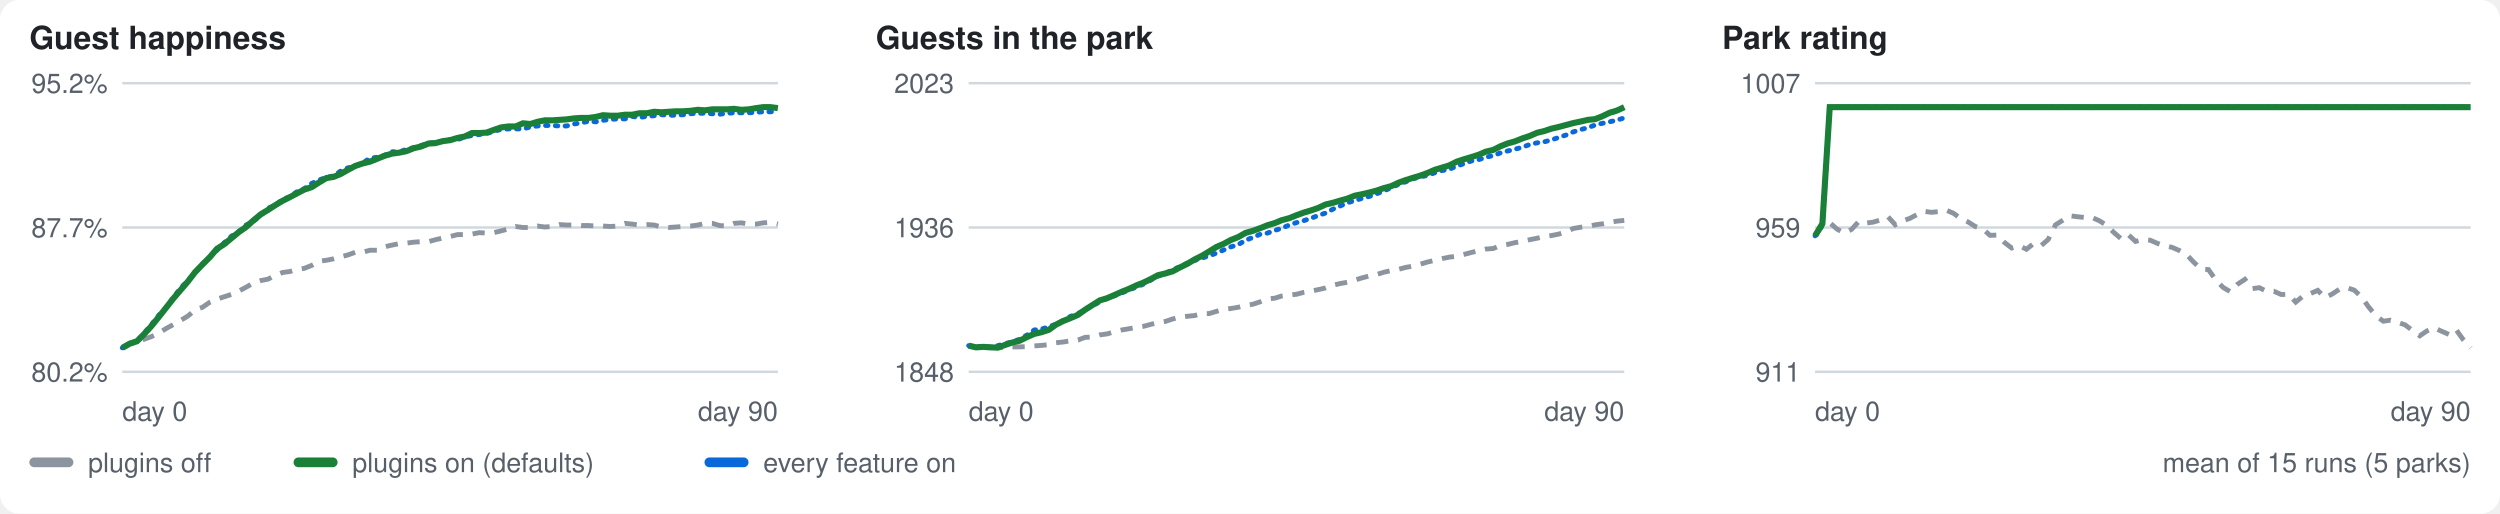
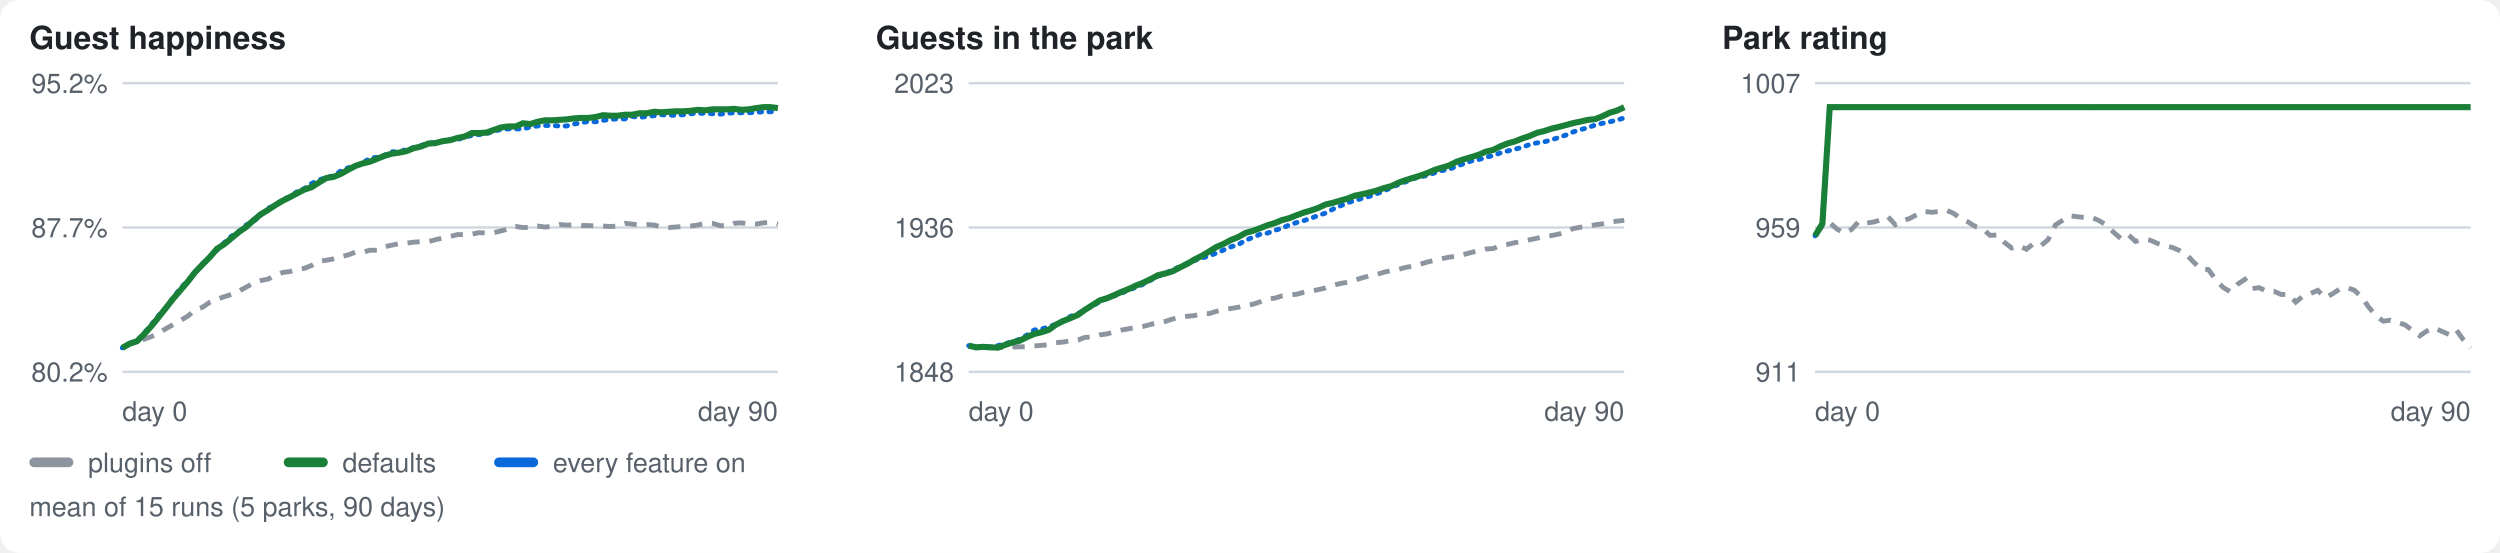
- <svg xmlns="http://www.w3.org/2000/svg" viewBox="0 0 1022 210" width="1022" height="210" font-family="-apple-system, Segoe UI, Helvetica, Arial, sans-serif">
+ <svg xmlns="http://www.w3.org/2000/svg" viewBox="0 0 1022 226" width="1022" height="226" font-family="-apple-system, Segoe UI, Helvetica, Arial, sans-serif">
  <style>
  .bg{fill:#ffffff} .ax{stroke:#d0d7de} .tx{fill:#57606a;font-size:11px} .tt{fill:#1f2328;font-size:13px;font-weight:600}
  .def{stroke:#1a7f37;fill:none;stroke-width:2.5} .all{stroke:#0969da;fill:none;stroke-width:2;stroke-dasharray:1 3;stroke-linecap:round}
  .off{stroke:#8c959f;fill:none;stroke-width:2;stroke-dasharray:5 4} .ldef{fill:#1a7f37} .lall{fill:#0969da} .loff{fill:#8c959f}
  @media (prefers-color-scheme: dark){ .bg{fill:#0d1117} .ax{stroke:#30363d} .tx{fill:#8b949e} .tt{fill:#e6edf3}
    .def{stroke:#3fb950} .ldef{fill:#3fb950} .all{stroke:#58a6ff} .lall{fill:#58a6ff} .off{stroke:#6e7681} .loff{fill:#6e7681} }
</style>
  <rect class="bg" width="100%" height="100%" rx="8" />
  <text class="tt" x="12" y="20">Guest happiness</text>
  <line class="ax" x1="50" x2="318" y1="152.0" y2="152.0" />
  <text class="tx" x="44" y="156.0" text-anchor="end">80.2%</text>
  <line class="ax" x1="50" x2="318" y1="93.0" y2="93.0" />
  <text class="tx" x="44" y="97.0" text-anchor="end">87.7%</text>
  <line class="ax" x1="50" x2="318" y1="34.0" y2="34.0" />
  <text class="tx" x="44" y="38.0" text-anchor="end">95.2%</text>
  <text class="tx" x="50" y="172">day 0</text>
  <text class="tx" x="318" y="172" text-anchor="end">day 90</text>
  <path class="off" d="M50.0,142.2L53.0,140.5L56.0,140.1L58.9,138.7L61.9,137.6L64.9,136.2L67.9,134.3L70.8,132.7L73.8,131.0L76.8,129.2L79.8,126.7L82.8,125.6L85.7,123.6L88.7,122.3L91.7,121.3L94.7,120.3L97.6,119.0L100.6,117.4L103.6,115.7L106.6,114.7L109.6,114.1L112.5,112.6L115.5,111.4L118.5,111.0L121.5,110.1L124.4,109.7L127.4,108.5L130.4,106.8L133.4,106.4L136.4,105.8L139.3,105.0L142.3,104.2L145.3,103.1L148.3,103.1L151.2,102.3L154.2,102.3L157.2,100.9L160.2,100.2L163.2,99.6L166.1,99.4L169.1,99.0L172.1,98.8L175.1,98.8L178.0,98.0L181.0,97.3L184.0,96.7L187.0,95.9L190.0,95.9L192.9,95.7L195.9,95.1L198.9,95.3L201.9,95.1L204.8,94.4L207.8,93.6L210.8,92.6L213.8,93.0L216.8,93.0L219.7,92.4L222.7,92.8L225.7,92.6L228.7,91.8L231.6,92.0L234.6,92.0L237.6,92.2L240.6,92.2L243.6,92.4L246.5,92.4L249.5,92.6L252.5,92.4L255.5,91.3L258.4,91.6L261.4,92.0L264.4,91.8L267.4,92.0L270.4,92.8L273.3,93.0L276.3,92.8L279.3,92.6L282.3,92.4L285.2,92.0L288.2,91.3L291.2,91.3L294.2,92.2L297.2,92.4L300.1,91.3L303.1,91.1L306.1,91.6L309.1,91.6L312.0,91.1L315.0,90.9L318.0,91.6" />
  <path class="all" d="M50.0,142.2L53.0,140.5L56.0,139.5L58.9,136.2L61.9,132.7L64.9,128.9L67.9,125.8L70.8,121.7L73.8,117.8L76.8,114.7L79.8,111.4L82.8,107.9L85.7,105.2L88.7,102.3L91.7,99.2L94.7,96.5L97.6,94.7L100.6,92.0L103.6,90.5L106.6,88.0L109.6,85.1L112.5,83.9L115.5,81.6L118.5,80.4L121.5,78.3L124.4,77.1L127.4,75.0L130.4,73.6L133.4,72.5L136.4,71.9L139.3,69.9L142.3,68.6L145.3,68.0L148.3,66.6L151.2,64.7L154.2,64.3L157.2,63.5L160.2,62.0L163.2,62.2L166.1,61.0L169.1,60.4L172.1,59.5L175.1,58.5L178.0,58.3L181.0,57.7L184.0,57.1L187.0,57.1L190.0,56.0L192.9,55.4L195.9,55.0L198.9,54.6L201.9,53.7L204.8,52.9L207.8,52.7L210.8,52.7L213.8,52.7L216.8,51.9L219.7,51.5L222.7,51.3L225.7,51.3L228.7,51.5L231.6,51.5L234.6,50.7L237.6,50.2L240.6,49.6L243.6,49.8L246.5,49.2L249.5,48.8L252.5,48.6L255.5,48.6L258.4,47.6L261.4,48.0L264.4,47.6L267.4,47.3L270.4,46.9L273.3,47.1L276.3,47.1L279.3,46.9L282.3,46.5L285.2,46.3L288.2,46.3L291.2,46.5L294.2,46.7L297.2,46.3L300.1,46.1L303.1,46.1L306.1,46.1L309.1,45.9L312.0,45.7L315.0,45.7L318.0,45.5" />
  <path class="def" d="M50.0,142.2L53.0,140.5L56.0,139.5L58.9,136.6L61.9,133.3L64.9,129.6L67.9,125.8L70.8,122.1L73.8,118.6L76.8,115.1L79.8,111.2L82.8,108.1L85.7,105.2L88.7,101.7L91.7,99.8L94.7,97.3L97.6,94.9L100.6,92.8L103.6,90.1L106.6,87.6L109.6,85.8L112.5,83.9L115.5,82.1L118.5,80.6L121.5,79.0L124.4,77.5L127.4,76.5L130.4,74.6L133.4,72.8L136.4,72.3L139.3,71.1L142.3,69.4L145.3,67.8L148.3,66.8L151.2,66.1L154.2,64.9L157.2,63.7L160.2,62.8L163.2,62.4L166.1,61.8L169.1,60.6L172.1,59.9L175.1,58.7L178.0,58.5L181.0,57.7L184.0,57.3L187.0,56.4L190.0,55.8L192.9,54.4L195.9,54.4L198.9,54.2L201.9,53.1L204.8,52.1L207.8,51.7L210.8,51.7L213.8,50.4L216.8,50.7L219.7,49.8L222.7,49.2L225.7,49.2L228.7,49.0L231.6,48.8L234.6,48.4L237.6,48.2L240.6,48.2L243.6,47.8L246.5,47.1L249.5,47.3L252.5,47.3L255.5,46.9L258.4,46.9L261.4,46.3L264.4,46.3L267.4,45.7L270.4,45.9L273.3,45.7L276.3,45.5L279.3,45.5L282.3,45.3L285.2,44.9L288.2,45.1L291.2,44.7L294.2,44.7L297.2,44.7L300.1,44.5L303.1,44.9L306.1,44.7L309.1,44.2L312.0,43.8L315.0,43.8L318.0,44.2" />
  <text class="tt" x="358" y="20">Guests in the park</text>
  <line class="ax" x1="396" x2="664" y1="152.0" y2="152.0" />
  <text class="tx" x="390" y="156.0" text-anchor="end">1848</text>
  <line class="ax" x1="396" x2="664" y1="93.0" y2="93.0" />
  <text class="tx" x="390" y="97.0" text-anchor="end">1936</text>
  <line class="ax" x1="396" x2="664" y1="34.0" y2="34.0" />
  <text class="tx" x="390" y="38.0" text-anchor="end">2023</text>
  <text class="tx" x="396" y="172">day 0</text>
  <text class="tx" x="664" y="172" text-anchor="end">day 90</text>
  <path class="off" d="M396.0,141.3L399.0,141.9L402.0,141.7L404.9,141.9L407.9,142.2L410.9,141.9L413.9,141.8L416.8,141.8L419.8,141.7L422.8,141.4L425.8,141.2L428.8,140.9L431.7,140.1L434.7,139.8L437.7,139.3L440.7,139.0L443.6,137.9L446.6,137.8L449.6,136.9L452.6,136.5L455.6,135.6L458.5,134.9L461.5,134.4L464.5,133.8L467.5,133.4L470.4,132.6L473.4,131.9L476.4,131.4L479.4,130.4L482.4,129.6L485.3,129.3L488.3,129.0L491.3,128.2L494.3,128.2L497.2,127.3L500.2,126.5L503.2,126.1L506.2,125.6L509.2,124.8L512.1,124.4L515.1,123.4L518.1,122.2L521.1,121.9L524.0,121.0L527.0,120.6L530.0,120.3L533.0,119.5L536.0,119.0L538.9,118.4L541.9,117.7L544.9,116.6L547.9,115.9L550.8,115.4L553.8,114.5L556.8,113.6L559.8,112.8L562.8,112.2L565.7,111.3L568.7,110.6L571.7,110.1L574.7,109.3L577.6,108.8L580.6,108.0L583.6,107.1L586.6,106.4L589.6,105.7L592.5,105.1L595.5,104.8L598.5,104.0L601.5,103.2L604.4,102.5L607.4,101.8L610.4,101.6L613.4,100.4L616.4,99.9L619.3,99.2L622.3,98.7L625.3,98.0L628.3,97.4L631.2,96.7L634.2,96.3L637.2,95.7L640.2,94.8L643.2,93.4L646.1,92.9L649.1,92.6L652.1,91.9L655.1,91.5L658.0,90.9L661.0,90.4L664.0,90.1" />
  <path class="all" d="M396.0,141.3L399.0,141.9L402.0,141.5L404.9,141.9L407.9,141.3L410.9,140.5L413.9,139.7L416.8,138.7L419.8,137.0L422.8,134.9L425.8,134.5L428.8,133.6L431.7,132.5L434.7,131.0L437.7,129.3L440.7,128.2L443.6,126.5L446.6,125.1L449.6,123.3L452.6,121.9L455.6,120.9L458.5,119.8L461.5,118.5L464.5,117.4L467.5,116.1L470.4,114.5L473.4,112.9L476.4,111.7L479.4,110.3L482.4,109.0L485.3,107.6L488.3,106.5L491.3,105.5L494.3,104.6L497.2,103.5L500.2,102.2L503.2,100.9L506.2,100.0L509.2,98.2L512.1,97.1L515.1,95.8L518.1,95.3L521.1,94.2L524.0,93.3L527.0,92.0L530.0,91.0L533.0,90.2L536.0,89.2L538.9,88.1L541.9,87.1L544.9,85.5L547.9,84.2L550.8,82.9L553.8,82.0L556.8,81.1L559.8,80.3L562.8,79.2L565.7,78.1L568.7,76.7L571.7,75.4L574.7,74.3L577.6,73.1L580.6,72.3L583.6,71.7L586.6,70.6L589.6,69.7L592.5,69.2L595.5,67.9L598.5,66.9L601.5,65.8L604.4,65.3L607.4,64.3L610.4,63.6L613.4,62.5L616.4,61.7L619.3,61.0L622.3,60.2L625.3,59.1L628.3,58.4L631.2,58.0L634.2,57.2L637.2,56.2L640.2,55.2L643.2,53.9L646.1,53.0L649.1,52.2L652.1,51.1L655.1,50.4L658.0,49.8L661.0,49.1L664.0,48.2" />
  <path class="def" d="M396.0,141.3L399.0,142.0L402.0,141.8L404.9,142.0L407.9,142.1L410.9,141.0L413.9,140.0L416.8,139.3L419.8,137.8L422.8,136.5L425.8,135.8L428.8,134.8L431.7,132.7L434.7,131.2L437.7,130.0L440.7,128.7L443.6,126.6L446.6,124.7L449.6,122.8L452.6,121.9L455.6,120.6L458.5,119.3L461.5,118.1L464.5,116.7L467.5,115.5L470.4,114.1L473.4,112.5L476.4,111.8L479.4,110.9L482.4,109.3L485.3,107.9L488.3,106.1L491.3,104.6L494.3,102.8L497.2,101.0L500.2,99.7L503.2,98.1L506.2,96.9L509.2,95.2L512.1,94.4L515.1,93.3L518.1,92.1L521.1,91.2L524.0,90.0L527.0,89.2L530.0,88.0L533.0,86.9L536.0,86.0L538.9,85.0L541.9,83.6L544.9,82.9L547.9,82.0L550.8,81.2L553.8,80.0L556.8,79.4L559.8,78.7L562.8,77.9L565.7,76.9L568.7,76.1L571.7,74.7L574.7,73.6L577.6,72.7L580.6,71.8L583.6,70.7L586.6,69.4L589.6,68.5L592.5,67.6L595.5,66.1L598.5,65.1L601.5,64.2L604.4,63.3L607.4,62.0L610.4,61.3L613.4,59.8L616.4,58.6L619.3,57.8L622.3,56.6L625.3,55.6L628.3,54.3L631.2,53.6L634.2,52.6L637.2,51.9L640.2,51.1L643.2,50.3L646.1,49.7L649.1,49.0L652.1,48.7L655.1,47.5L658.0,46.1L661.0,45.2L664.0,43.8" />
  <text class="tt" x="704" y="20">Park rating</text>
  <line class="ax" x1="742" x2="1010" y1="152.0" y2="152.0" />
  <text class="tx" x="736" y="156.0" text-anchor="end">911</text>
  <line class="ax" x1="742" x2="1010" y1="93.0" y2="93.0" />
  <text class="tx" x="736" y="97.0" text-anchor="end">959</text>
  <line class="ax" x1="742" x2="1010" y1="34.0" y2="34.0" />
  <text class="tx" x="736" y="38.0" text-anchor="end">1007</text>
  <text class="tx" x="742" y="172">day 0</text>
  <text class="tx" x="1010" y="172" text-anchor="end">day 90</text>
  <path class="off" d="M742.0,96.4L745.0,92.3L748.0,91.0L750.9,93.6L753.9,95.3L756.9,93.8L759.9,90.5L762.8,91.2L765.8,90.8L768.8,89.9L771.8,88.6L774.8,91.9L777.7,90.3L780.7,89.3L783.7,87.7L786.7,86.4L789.6,86.8L792.6,86.5L795.6,85.9L798.6,87.2L801.6,89.4L804.5,90.7L807.5,92.6L810.5,93.5L813.5,96.2L816.4,96.1L819.4,99.1L822.4,101.4L825.4,100.4L828.4,101.9L831.3,99.6L834.3,100.5L837.3,97.9L840.3,91.9L843.2,90.1L846.2,88.2L849.2,88.6L852.2,88.9L855.2,88.9L858.1,90.2L861.1,92.0L864.1,95.0L867.1,97.6L870.0,95.9L873.0,98.7L876.0,97.9L879.0,98.2L882.0,99.5L884.9,100.5L887.9,101.1L890.9,102.4L893.9,104.1L896.8,107.2L899.8,110.0L902.8,110.2L905.8,114.4L908.8,117.5L911.7,119.2L914.7,116.2L917.7,114.2L920.7,118.0L923.6,117.6L926.6,119.1L929.6,119.1L932.6,120.4L935.6,120.3L938.5,123.5L941.5,121.0L944.5,120.0L947.5,118.7L950.4,121.7L953.4,120.2L956.4,118.2L959.4,117.6L962.4,118.6L965.3,121.3L968.3,125.5L971.3,129.1L974.3,131.3L977.2,130.9L980.2,131.8L983.2,132.8L986.2,135.1L989.2,137.3L992.1,135.3L995.1,134.0L998.1,135.4L1001.1,136.7L1004.0,134.7L1007.0,138.9L1010.0,142.2" />
  <path class="all" d="M742.0,96.4L745.0,92.0L748.0,43.8L750.9,43.8L753.9,43.8L756.9,43.8L759.9,43.8L762.8,43.8L765.8,43.8L768.8,43.8L771.8,43.8L774.8,43.8L777.7,43.8L780.7,43.8L783.7,43.8L786.7,43.8L789.6,43.8L792.6,43.8L795.6,43.8L798.6,43.8L801.6,43.8L804.5,43.8L807.5,43.8L810.5,43.8L813.5,43.8L816.4,43.8L819.4,43.8L822.4,43.8L825.4,43.8L828.4,43.8L831.3,43.8L834.3,43.8L837.3,43.8L840.3,43.8L843.2,43.8L846.2,43.8L849.2,43.8L852.2,43.8L855.2,44.0L858.1,43.8L861.1,43.8L864.1,43.8L867.1,43.8L870.0,43.8L873.0,43.8L876.0,43.8L879.0,43.8L882.0,43.8L884.9,43.8L887.9,43.8L890.9,43.8L893.9,43.8L896.8,43.8L899.8,43.8L902.8,43.8L905.8,43.8L908.8,43.8L911.7,43.8L914.7,43.8L917.7,43.8L920.7,43.8L923.6,43.8L926.6,43.8L929.6,43.8L932.6,43.8L935.6,43.8L938.5,43.8L941.5,43.8L944.5,43.8L947.5,43.8L950.4,43.8L953.4,43.8L956.4,43.8L959.4,43.8L962.4,43.8L965.3,43.8L968.3,43.8L971.3,43.8L974.3,43.8L977.2,43.8L980.2,43.8L983.2,43.8L986.2,43.8L989.2,43.8L992.1,43.8L995.1,43.8L998.1,43.8L1001.1,43.8L1004.0,43.8L1007.0,43.8L1010.0,43.8" />
  <path class="def" d="M742.0,96.4L745.0,91.4L748.0,43.8L750.9,43.8L753.9,43.8L756.9,43.8L759.9,43.8L762.8,43.8L765.8,43.8L768.8,43.8L771.8,43.8L774.8,43.8L777.7,43.8L780.7,43.8L783.7,43.8L786.7,43.8L789.6,43.8L792.6,43.8L795.6,43.8L798.6,43.8L801.6,43.8L804.5,43.8L807.5,43.8L810.5,43.8L813.5,43.8L816.4,43.8L819.4,43.8L822.4,43.8L825.4,43.8L828.4,43.8L831.3,43.8L834.3,43.8L837.3,43.8L840.3,43.8L843.2,43.8L846.2,43.8L849.2,43.8L852.2,43.8L855.2,43.8L858.1,43.8L861.1,43.8L864.1,43.8L867.1,43.8L870.0,43.8L873.0,43.8L876.0,43.8L879.0,43.8L882.0,43.8L884.9,43.8L887.9,43.8L890.9,43.8L893.9,43.8L896.8,43.8L899.8,43.8L902.8,43.8L905.8,43.8L908.8,43.8L911.7,43.8L914.7,43.8L917.7,43.8L920.7,43.8L923.6,43.8L926.6,43.8L929.6,43.8L932.6,43.8L935.6,43.8L938.5,43.8L941.5,43.8L944.5,43.8L947.5,43.8L950.4,43.8L953.4,43.8L956.4,43.8L959.4,43.8L962.4,43.8L965.3,43.8L968.3,43.8L971.3,43.8L974.3,43.8L977.2,43.8L980.2,43.8L983.2,43.8L986.2,43.8L989.2,43.8L992.1,43.8L995.1,43.8L998.1,43.8L1001.1,43.8L1004.0,43.8L1007.0,43.8L1010.0,43.8" />
  <rect class="loff" x="12" y="187" width="18" height="4" rx="2" />
  <text class="tx" x="36" y="193">plugins off</text>
-   <rect class="ldef" x="120" y="187" width="18" height="4" rx="2" />
-   <text class="tx" x="144" y="193">plugins on (defaults)</text>
-   <rect class="lall" x="288" y="187" width="18" height="4" rx="2" />
-   <text class="tx" x="312" y="193">every feature on</text>
-   <text class="tx" x="1010" y="193" text-anchor="end">mean of 15 runs (5 parks)</text>
+   <rect class="ldef" x="116" y="187" width="18" height="4" rx="2" />
+   <text class="tx" x="140" y="193">defaults</text>
+   <rect class="lall" x="202" y="187" width="18" height="4" rx="2" />
+   <text class="tx" x="226" y="193">every feature on</text>
+   <text class="tx" x="12" y="211">mean of 15 runs (5 parks, 90 days)</text>
</svg>
